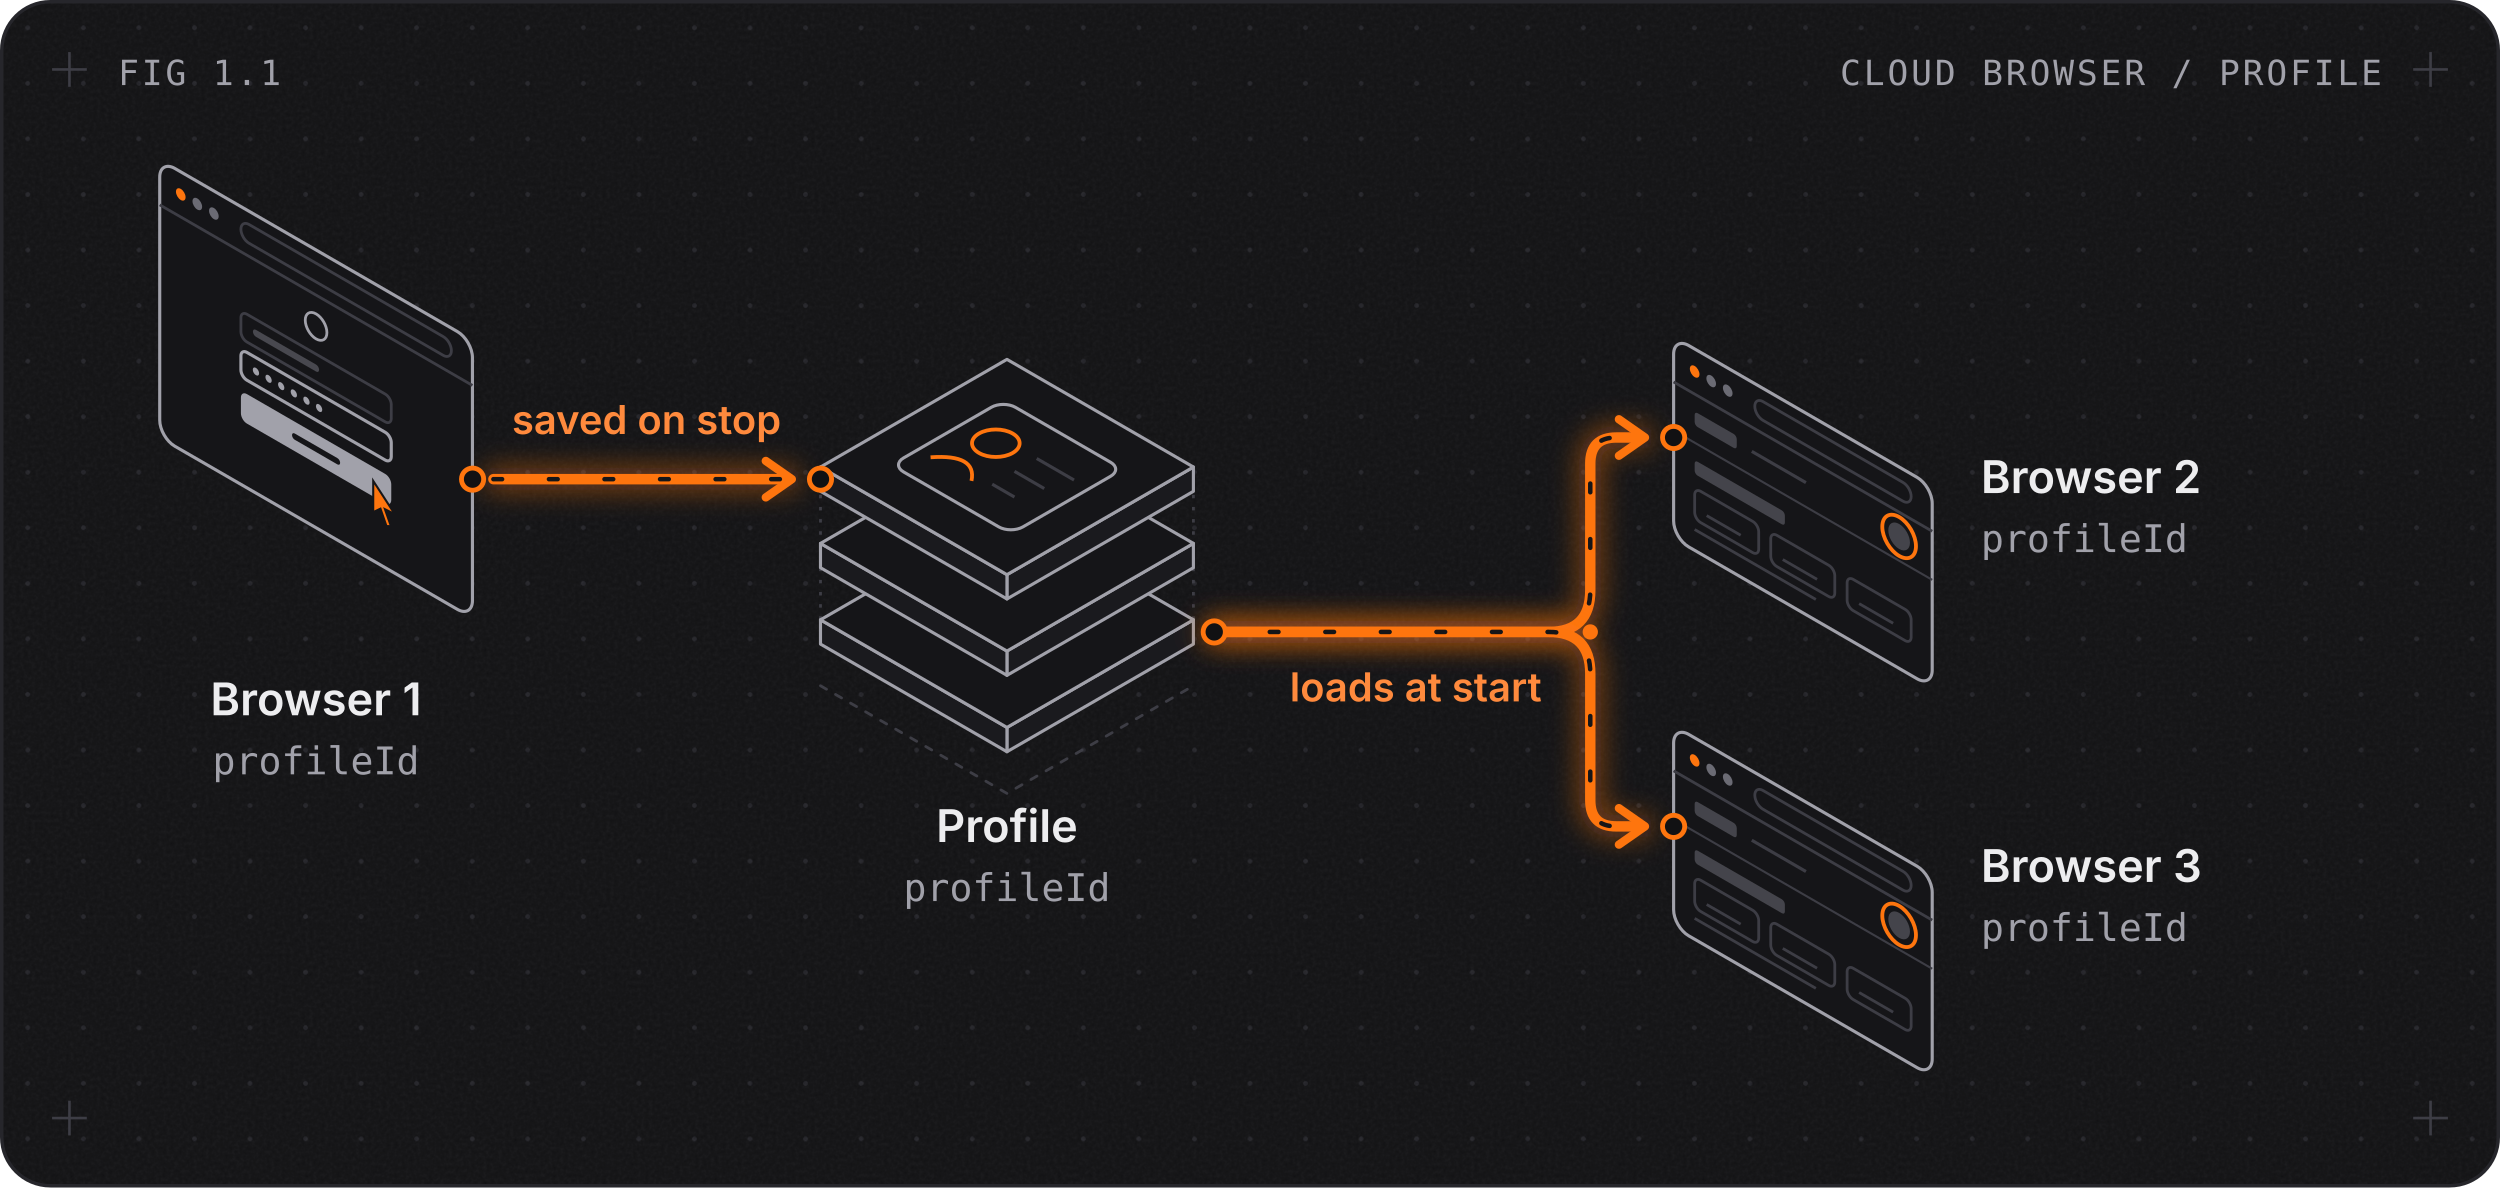
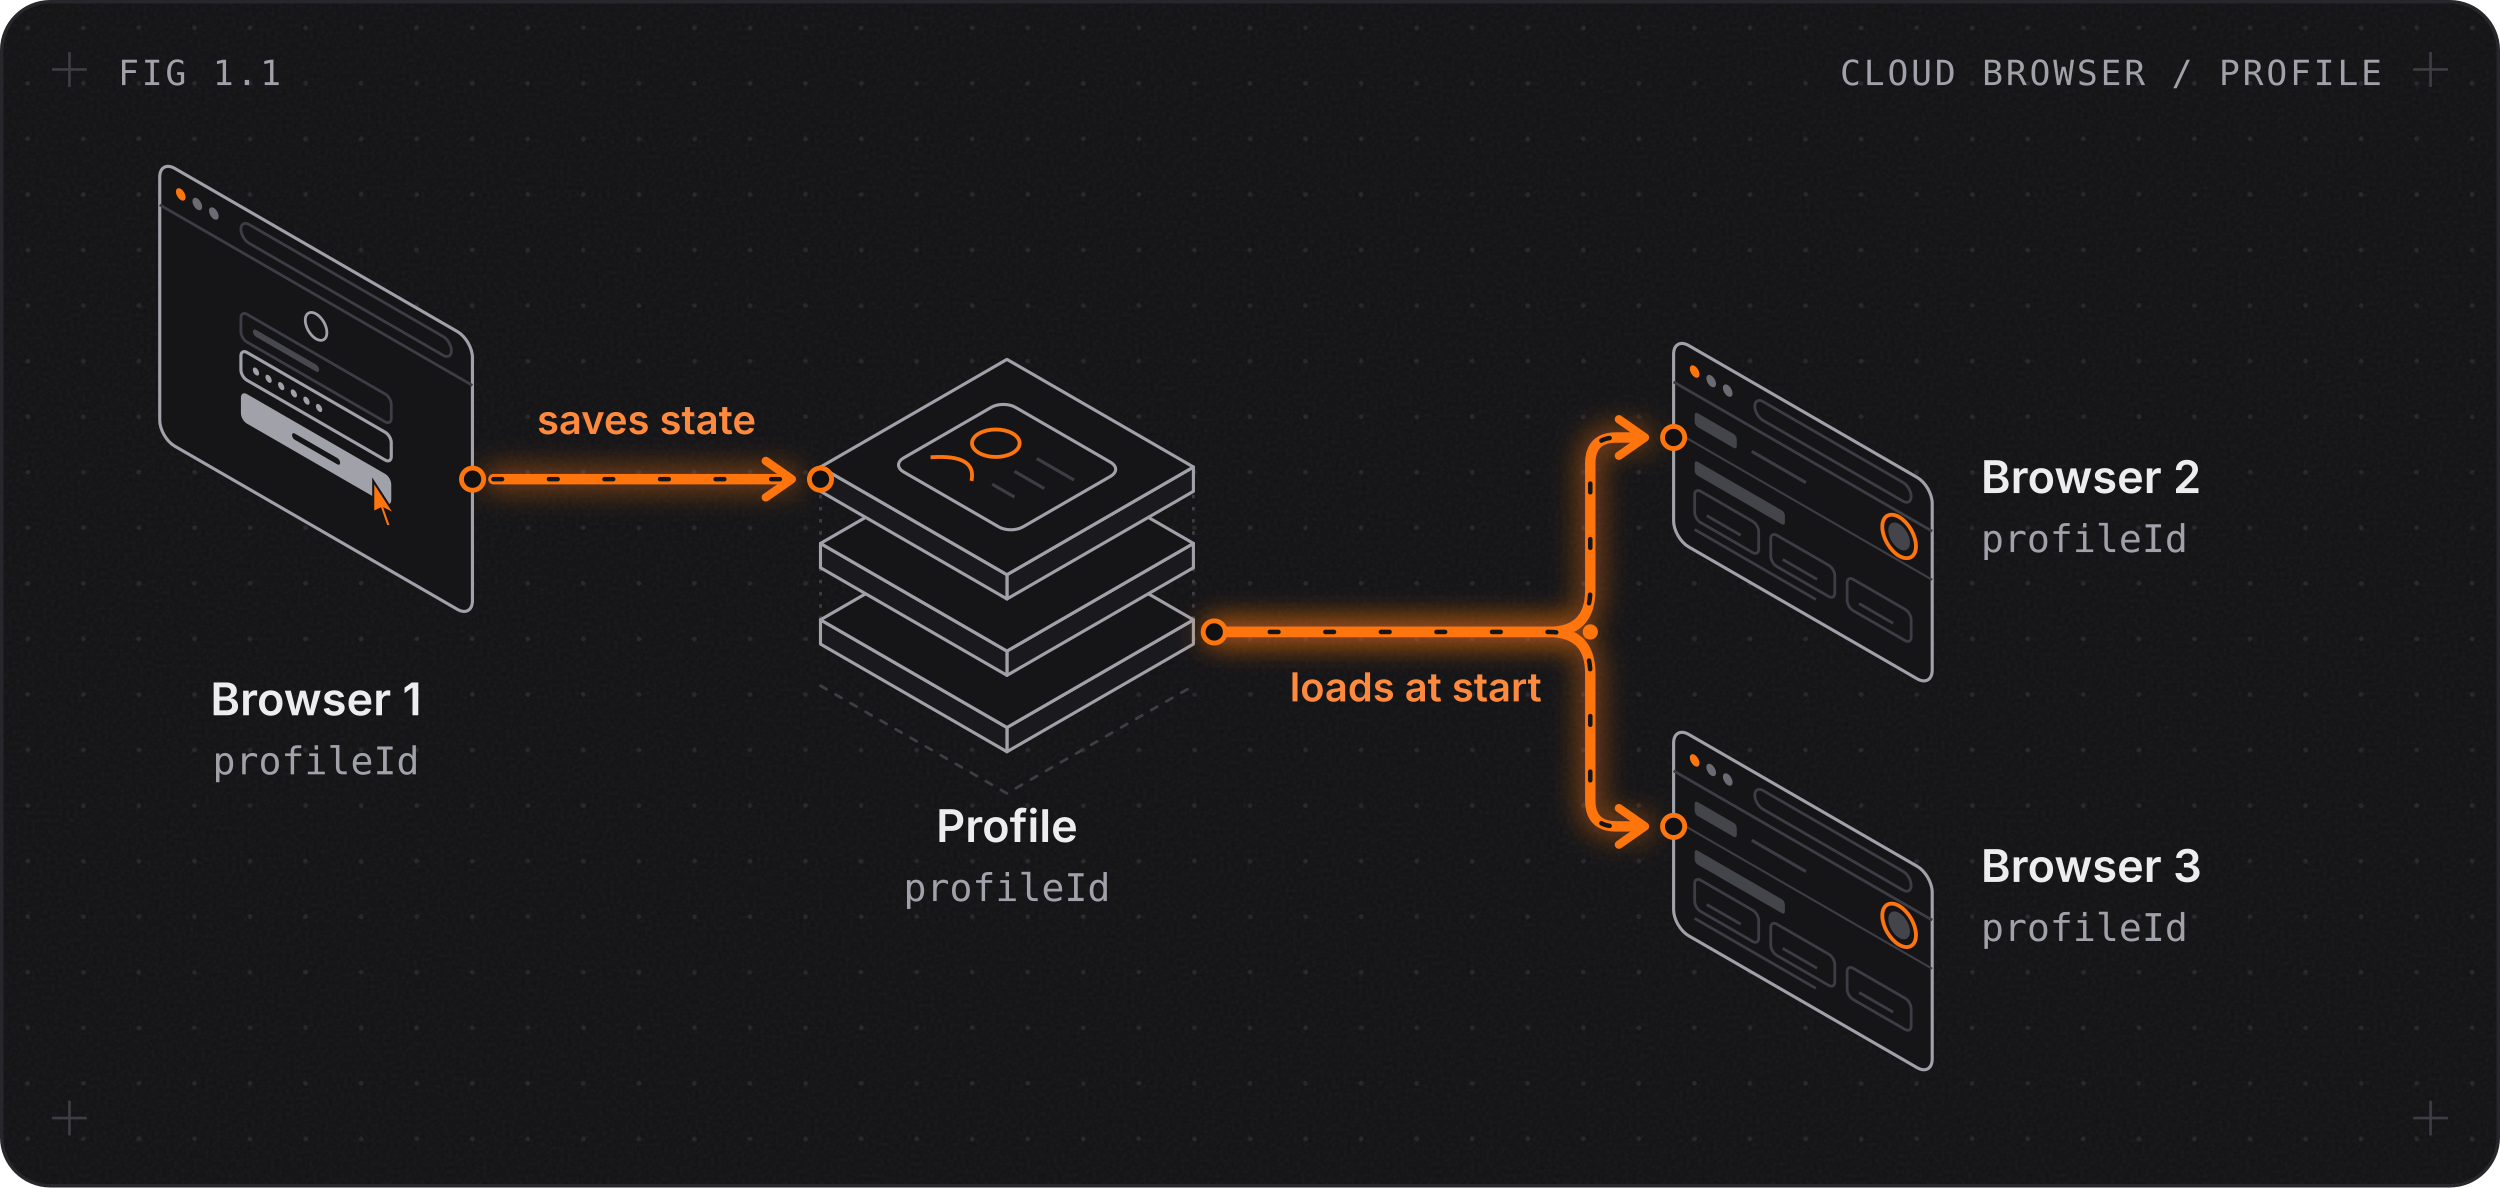
<svg xmlns="http://www.w3.org/2000/svg" viewBox="0 0 720 342" width="720" height="342" role="img" aria-labelledby="t d" fill="none">
  <style>.s{font-family:Geist, Inter, -apple-system, BlinkMacSystemFont, 'Segoe UI', Helvetica, Arial, sans-serif}.m{font-family:'Geist Mono', ui-monospace, SFMono-Regular, Menlo, monospace}text{font-kerning:normal}@keyframes flow{to{stroke-dashoffset:-16}}@keyframes cur{0%,100%{transform:translate(-14px,-9px)}14%,26%{transform:translate(0,0)}36%{transform:translate(-14px,-9px)}}@keyframes btn{0%,19%,25%,100%{fill-opacity:1}21%,23%{fill-opacity:.45}}@keyframes pks{0%,27%{stroke-opacity:0}31%,52%{stroke-opacity:1}56%,100%{stroke-opacity:0}}@keyframes pkl{0%,54%{stroke-opacity:0}58%,88%{stroke-opacity:1}92%,100%{stroke-opacity:0}}@keyframes wr{0%,36%{fill-opacity:0}46%,60%{fill-opacity:1}74%,100%{fill-opacity:0}}@keyframes ring{0%,4%{stroke-opacity:1}12%,60%{stroke-opacity:.2}68%,100%{stroke-opacity:1}}@media (prefers-reduced-motion:no-preference){.flow{animation:flow 1s linear infinite,pks 7s linear infinite}.load{animation:flow 1s linear infinite,pkl 7s linear infinite}.cur{animation:cur 7s ease-in-out infinite}.btn{animation:btn 7s linear infinite}.wr{animation:wr 7s ease-in-out infinite}.ring{animation:ring 7s ease-in-out infinite}.ring2{animation-delay:.25s}}</style>
  <defs>
    <pattern id="dots" width="16" height="16" patternUnits="userSpaceOnUse">
      <circle cx="8" cy="8" r="0.7" fill="#232328" />
    </pattern>
    <filter id="grain" x="0" y="0" width="100%" height="100%">
      <feTurbulence type="fractalNoise" baseFrequency="0.9" numOctaves="2" seed="7" stitchTiles="stitch" />
      <feColorMatrix values="0 0 0 0 0.5  0 0 0 0 0.5  0 0 0 0 0.5  0 0 0 0.07 0" />
    </filter>
    <clipPath id="card">
      <rect x="0.5" y="0.5" width="719" height="341" rx="14" />
    </clipPath>
    <filter id="glow" filterUnits="userSpaceOnUse" x="0" y="0" width="720" height="342">
      <feGaussianBlur stdDeviation="4" />
    </filter>
    <marker id="oh" viewBox="0 0 10 10" refX="6" refY="5" markerWidth="5" markerHeight="5" orient="auto" markerUnits="strokeWidth">
      <path d="M1.5 1.5 L6.5 5 L1.5 8.5" stroke="#FE750E" stroke-width="1.6" fill="none" stroke-linecap="round" stroke-linejoin="round" />
    </marker>
  </defs>
  <rect x="0.5" y="0.5" width="719" height="341" rx="14" fill="#111113" />
  <g clip-path="url(#card)">
    <rect width="720" height="342" fill="url(#dots)" />
    <rect width="720" height="342" filter="url(#grain)" />
  </g>
  <rect x="0.5" y="0.5" width="719" height="341" rx="14" fill="none" stroke="#26262B" />
  <path d="M15 20h10M20 15v10" stroke="#3D3D45" stroke-width="0.75" />
  <path d="M695 20h10M700 15v10" stroke="#3D3D45" stroke-width="0.75" />
  <path d="M15 322h10M20 317v10" stroke="#3D3D45" stroke-width="0.75" />
  <path d="M695 322h10M700 317v10" stroke="#3D3D45" stroke-width="0.75" />
  <text x="34.0" y="24.5" font-size="10" fill="#A1A1AA" letter-spacing="0.08em" class="m">FIG 1.1</text>
  <text x="686.0" y="24.5" font-size="10" fill="#A1A1AA" text-anchor="end" letter-spacing="0.08em" class="m">CLOUD BROWSER / PROFILE</text>
  <polyline points="236.3,197.5 290.0,228.5 343.7,197.5" stroke="#3D3D45" stroke-width="0.8" stroke-dasharray="2 3" stroke-linejoin="round" stroke-linecap="round" />
  <line x1="236.3" y1="185.5" x2="236.3" y2="134.5" stroke="#3D3D45" stroke-width="0.8" stroke-dasharray="1 2.5" />
  <line x1="290.0" y1="216.5" x2="290.0" y2="165.5" stroke="#3D3D45" stroke-width="0.8" stroke-dasharray="1 2.5" />
  <line x1="343.7" y1="185.5" x2="343.7" y2="134.5" stroke="#3D3D45" stroke-width="0.8" stroke-dasharray="1 2.5" />
  <polygon points="343.7,178.5 290.0,209.5 290.0,216.5 343.7,185.5" fill="#1A1A1E" stroke="#A1A1AA" stroke-width="0.9" stroke-linejoin="round" stroke-linecap="round" />
  <polygon points="236.3,178.5 290.0,209.5 290.0,216.5 236.3,185.5" fill="#1A1A1E" stroke="#A1A1AA" stroke-width="0.9" stroke-linejoin="round" stroke-linecap="round" />
  <polygon points="290.0,147.5 343.7,178.5 290.0,209.5 236.3,178.5" fill="#151518" stroke="#A1A1AA" stroke-width="0.9" stroke-linejoin="round" stroke-linecap="round" />
  <polygon points="343.7,156.5 290.0,187.5 290.0,194.5 343.7,163.5" fill="#1A1A1E" stroke="#A1A1AA" stroke-width="0.9" stroke-linejoin="round" stroke-linecap="round" />
  <polygon points="236.3,156.5 290.0,187.5 290.0,194.5 236.3,163.5" fill="#1A1A1E" stroke="#A1A1AA" stroke-width="0.9" stroke-linejoin="round" stroke-linecap="round" />
  <polygon points="290.0,125.5 343.7,156.5 290.0,187.5 236.3,156.5" fill="#151518" stroke="#A1A1AA" stroke-width="0.9" stroke-linejoin="round" stroke-linecap="round" />
  <polygon points="343.7,134.5 290.0,165.5 290.0,172.5 343.7,141.5" fill="#1A1A1E" stroke="#A1A1AA" stroke-width="0.9" stroke-linejoin="round" stroke-linecap="round" />
  <polygon points="236.3,134.5 290.0,165.5 290.0,172.5 236.3,141.5" fill="#1A1A1E" stroke="#A1A1AA" stroke-width="0.9" stroke-linejoin="round" stroke-linecap="round" />
  <polygon points="290.0,103.5 343.7,134.5 290.0,165.5 236.3,134.5" fill="#151518" stroke="#A1A1AA" stroke-width="0.9" stroke-linejoin="round" stroke-linecap="round" />
  <polygon class="wr" points="290.0,103.5 343.7,134.5 290.0,165.5 236.3,134.5" fill="#3A2214" fill-opacity="0" />
  <g transform="matrix(0.866,0.5,-0.866,0.5,290.0,103.5)">
    <rect x="11.2" y="12.4" width="39.7" height="37.2" rx="4" stroke="#A1A1AA" stroke-width="0.9" vector-effect="non-scaling-stroke" />
    <circle cx="22.3" cy="26.0" r="5.6" stroke="#FE750E" stroke-width="1.1" vector-effect="non-scaling-stroke" />
    <path d="M15.5 40.9 q6.8 -8.7 13.6 0" stroke="#FE750E" stroke-width="1.1" vector-effect="non-scaling-stroke" />
    <line x1="33.5" y1="23.6" x2="45.9" y2="23.6" stroke="#3D3D45" stroke-width="0.9" vector-effect="non-scaling-stroke" />
    <line x1="33.5" y1="31.0" x2="43.4" y2="31.0" stroke="#3D3D45" stroke-width="0.9" vector-effect="non-scaling-stroke" />
    <line x1="33.5" y1="38.4" x2="40.9" y2="38.4" stroke="#3D3D45" stroke-width="0.9" vector-effect="non-scaling-stroke" />
  </g>
  <path d="M142.1 138.0 H227.3" stroke="#FE750E" stroke-width="6" stroke-opacity="0.5" filter="url(#glow)" stroke-linejoin="round" stroke-linecap="round" />
  <path d="M142.1 138.0 H227.3" stroke="#FE750E" stroke-width="3" stroke-linejoin="round" stroke-linecap="round" marker-end="url(#oh)" />
  <path class="flow" d="M142.1 138.0 H227.3" stroke="#151518" stroke-width="1.3" stroke-dasharray="2.5 13.5" stroke-linecap="round" />
-   <text x="186.2" y="125.0" font-size="11.5" fill="#FF8A3D" font-weight="600" text-anchor="middle" class="s">saved on stop</text>
+   <text x="186.2" y="125.0" font-size="11.5" fill="#FF8A3D" font-weight="600" text-anchor="middle" class="s">saves state</text>
  <path d="M349.7 182.0 L446.0 182.0 Q458.0 182.0 458.0 170.0 L458.0 133.5 Q458.0 126.0 465.5 126.0 L473.0 126.0" stroke="#FE750E" stroke-width="6" stroke-opacity="0.5" filter="url(#glow)" stroke-linejoin="round" stroke-linecap="round" />
  <path d="M349.7 182.0 L446.0 182.0 Q458.0 182.0 458.0 170.0 L458.0 133.5 Q458.0 126.0 465.5 126.0 L473.0 126.0" stroke="#FE750E" stroke-width="3" stroke-linejoin="round" stroke-linecap="round" marker-end="url(#oh)" />
  <path class="load" d="M349.7 182.0 L446.0 182.0 Q458.0 182.0 458.0 170.0 L458.0 133.5 Q458.0 126.0 465.5 126.0 L473.0 126.0" stroke="#151518" stroke-width="1.3" stroke-dasharray="2.5 13.5" stroke-linecap="round" />
  <path d="M349.7 182.0 L446.0 182.0 Q458.0 182.0 458.0 194.0 L458.0 230.5 Q458.0 238.0 465.5 238.0 L473.0 238.0" stroke="#FE750E" stroke-width="6" stroke-opacity="0.5" filter="url(#glow)" stroke-linejoin="round" stroke-linecap="round" />
  <path d="M349.7 182.0 L446.0 182.0 Q458.0 182.0 458.0 194.0 L458.0 230.5 Q458.0 238.0 465.5 238.0 L473.0 238.0" stroke="#FE750E" stroke-width="3" stroke-linejoin="round" stroke-linecap="round" marker-end="url(#oh)" />
  <path class="load" d="M349.7 182.0 L446.0 182.0 Q458.0 182.0 458.0 194.0 L458.0 230.5 Q458.0 238.0 465.5 238.0 L473.0 238.0" stroke="#151518" stroke-width="1.3" stroke-dasharray="2.5 13.5" stroke-linecap="round" />
  <circle cx="458" cy="182.0" r="2.2" fill="#FE750E" />
  <text x="444.0" y="202.0" font-size="11.5" fill="#FF8A3D" font-weight="600" text-anchor="end" class="s">loads at start</text>
  <g transform="matrix(0.866,0.5,0,1,46.0,126.0)">
    <rect x="0" y="-80" width="104" height="80" rx="5" fill="#151518" stroke="#A1A1AA" stroke-width="0.9" vector-effect="non-scaling-stroke" />
    <line x1="0" y1="-67" x2="104" y2="-67" stroke="#3D3D45" stroke-width="0.8" vector-effect="non-scaling-stroke" />
    <circle cx="7.0" cy="-73.5" r="1.6" fill="#FE750E" />
    <circle cx="12.5" cy="-73.5" r="1.6" fill="#6B6B74" />
    <circle cx="18.0" cy="-73.5" r="1.6" fill="#6B6B74" />
    <rect x="27" y="-76.2" width="70" height="5.4" rx="2.7" stroke="#3D3D45" stroke-width="0.8" vector-effect="non-scaling-stroke" />
    <circle cx="52.0" cy="-58" r="3.6" stroke="#A1A1AA" stroke-width="0.8" vector-effect="non-scaling-stroke" />
    <rect x="27.0" y="-50" width="50" height="8" rx="2" stroke="#3D3D45" stroke-width="0.8" vector-effect="non-scaling-stroke" />
    <rect x="31.0" y="-47" width="22" height="2" rx="1" fill="#6B6B74" fill-opacity=".6" />
    <rect x="27.0" y="-39" width="50" height="8" rx="2" stroke="#A1A1AA" stroke-width="0.9" vector-effect="non-scaling-stroke" />
    <circle cx="32.0" cy="-35" r="1.05" fill="#A1A1AA" />
    <circle cx="36.2" cy="-35" r="1.05" fill="#A1A1AA" />
    <circle cx="40.4" cy="-35" r="1.05" fill="#A1A1AA" />
    <circle cx="44.6" cy="-35" r="1.05" fill="#A1A1AA" />
    <circle cx="48.8" cy="-35" r="1.05" fill="#A1A1AA" />
    <circle cx="53.0" cy="-35" r="1.05" fill="#A1A1AA" />
    <rect class="btn" x="27.0" y="-27" width="50" height="8.5" rx="2" fill="#A1A1AA" />
    <rect x="44.0" y="-23.6" width="16" height="1.8" rx=".9" fill="#151518" />
    <path class="cur" d="M71.0 -23 l0 9 l2.4 -2.2 l2 4 l1.5 -0.7 l-2 -3.9 l3.3 -0.2z" fill="#FE750E" stroke="#151518" stroke-width="0.6" vector-effect="non-scaling-stroke" />
  </g>
  <g transform="matrix(0.866,0.5,0,1,482.0,155.0)">
    <rect x="0" y="-58" width="86" height="58" rx="5" fill="#151518" stroke="#A1A1AA" stroke-width="0.9" vector-effect="non-scaling-stroke" />
    <line x1="0" y1="-45" x2="86" y2="-45" stroke="#3D3D45" stroke-width="0.8" vector-effect="non-scaling-stroke" />
    <circle cx="7.0" cy="-51.5" r="1.6" fill="#FE750E" />
    <circle cx="12.5" cy="-51.5" r="1.6" fill="#6B6B74" />
    <circle cx="18.0" cy="-51.5" r="1.6" fill="#6B6B74" />
    <rect x="27" y="-54.2" width="52" height="5.4" rx="2.7" stroke="#3D3D45" stroke-width="0.8" vector-effect="non-scaling-stroke" />
    <rect x="7" y="-40" width="14" height="4" rx="1" fill="#6B6B74" fill-opacity=".55" />
    <line x1="26" y1="-38" x2="44" y2="-38" stroke="#3D3D45" stroke-width="0.9" vector-effect="non-scaling-stroke" />
    <circle cx="75" cy="-38" r="3.6" fill="#6B6B74" fill-opacity=".55" />
    <circle class="ring " cx="75" cy="-38" r="5.6" stroke="#FE750E" stroke-width="1.1" vector-effect="non-scaling-stroke" />
    <line x1="0" y1="-31" x2="86" y2="-31" stroke="#3D3D45" stroke-width="0.6" vector-effect="non-scaling-stroke" />
    <rect x="7" y="-26" width="30" height="4" rx="1" fill="#6B6B74" fill-opacity=".55" />
    <rect x="7.0" y="-18" width="21.3" height="9.0" rx="2" stroke="#3D3D45" stroke-width="0.8" vector-effect="non-scaling-stroke" />
    <line x1="11.0" y1="-12" x2="22.3" y2="-12" stroke="#3D3D45" stroke-width="0.8" vector-effect="non-scaling-stroke" />
    <rect x="32.3" y="-18" width="21.3" height="9.0" rx="2" stroke="#3D3D45" stroke-width="0.8" vector-effect="non-scaling-stroke" />
    <line x1="36.3" y1="-12" x2="47.7" y2="-12" stroke="#3D3D45" stroke-width="0.8" vector-effect="non-scaling-stroke" />
    <rect x="57.7" y="-18" width="21.3" height="9.0" rx="2" stroke="#3D3D45" stroke-width="0.8" vector-effect="non-scaling-stroke" />
    <line x1="61.7" y1="-12" x2="73.0" y2="-12" stroke="#3D3D45" stroke-width="0.8" vector-effect="non-scaling-stroke" />
    <line x1="7" y1="-6" x2="47.3" y2="-6" stroke="#3D3D45" stroke-width="0.8" vector-effect="non-scaling-stroke" />
  </g>
  <g transform="matrix(0.866,0.5,0,1,482.0,267.0)">
    <rect x="0" y="-58" width="86" height="58" rx="5" fill="#151518" stroke="#A1A1AA" stroke-width="0.9" vector-effect="non-scaling-stroke" />
    <line x1="0" y1="-45" x2="86" y2="-45" stroke="#3D3D45" stroke-width="0.8" vector-effect="non-scaling-stroke" />
    <circle cx="7.0" cy="-51.5" r="1.6" fill="#FE750E" />
    <circle cx="12.5" cy="-51.5" r="1.6" fill="#6B6B74" />
    <circle cx="18.0" cy="-51.5" r="1.6" fill="#6B6B74" />
    <rect x="27" y="-54.2" width="52" height="5.4" rx="2.7" stroke="#3D3D45" stroke-width="0.8" vector-effect="non-scaling-stroke" />
    <rect x="7" y="-40" width="14" height="4" rx="1" fill="#6B6B74" fill-opacity=".55" />
    <line x1="26" y1="-38" x2="44" y2="-38" stroke="#3D3D45" stroke-width="0.9" vector-effect="non-scaling-stroke" />
    <circle cx="75" cy="-38" r="3.6" fill="#6B6B74" fill-opacity=".55" />
    <circle class="ring ring2" cx="75" cy="-38" r="5.6" stroke="#FE750E" stroke-width="1.1" vector-effect="non-scaling-stroke" />
    <line x1="0" y1="-31" x2="86" y2="-31" stroke="#3D3D45" stroke-width="0.6" vector-effect="non-scaling-stroke" />
    <rect x="7" y="-26" width="30" height="4" rx="1" fill="#6B6B74" fill-opacity=".55" />
    <rect x="7.0" y="-18" width="21.3" height="9.0" rx="2" stroke="#3D3D45" stroke-width="0.8" vector-effect="non-scaling-stroke" />
    <line x1="11.0" y1="-12" x2="22.3" y2="-12" stroke="#3D3D45" stroke-width="0.8" vector-effect="non-scaling-stroke" />
    <rect x="32.3" y="-18" width="21.3" height="9.0" rx="2" stroke="#3D3D45" stroke-width="0.8" vector-effect="non-scaling-stroke" />
    <line x1="36.3" y1="-12" x2="47.7" y2="-12" stroke="#3D3D45" stroke-width="0.8" vector-effect="non-scaling-stroke" />
    <rect x="57.7" y="-18" width="21.3" height="9.0" rx="2" stroke="#3D3D45" stroke-width="0.8" vector-effect="non-scaling-stroke" />
    <line x1="61.7" y1="-12" x2="73.0" y2="-12" stroke="#3D3D45" stroke-width="0.8" vector-effect="non-scaling-stroke" />
    <line x1="7" y1="-6" x2="47.3" y2="-6" stroke="#3D3D45" stroke-width="0.8" vector-effect="non-scaling-stroke" />
  </g>
  <circle cx="136.1" cy="138.0" r="3.2" fill="#111113" stroke="#FE750E" stroke-width="1.4" />
  <circle cx="482.0" cy="126.0" r="3.2" fill="#111113" stroke="#FE750E" stroke-width="1.4" />
  <circle cx="482.0" cy="238.0" r="3.2" fill="#111113" stroke="#FE750E" stroke-width="1.4" />
  <circle cx="236.3" cy="138.0" r="3.2" fill="#111113" stroke="#FE750E" stroke-width="1.4" />
  <circle cx="349.7" cy="182.0" r="3.2" fill="#111113" stroke="#FE750E" stroke-width="1.4" />
  <text x="91.0" y="206.0" font-size="13" fill="#EDEDEF" font-weight="600" text-anchor="middle" class="s">Browser 1</text>
  <text x="91.0" y="223.0" font-size="11" fill="#A1A1AA" text-anchor="middle" class="m">profileId</text>
  <text x="290.0" y="242.5" font-size="13" fill="#EDEDEF" font-weight="600" text-anchor="middle" class="s">Profile</text>
  <text x="290.0" y="259.5" font-size="11" fill="#A1A1AA" text-anchor="middle" class="m">profileId</text>
  <text x="570.5" y="142.0" font-size="13" fill="#EDEDEF" font-weight="600" class="s">Browser 2</text>
  <text x="570.5" y="159.0" font-size="11" fill="#A1A1AA" class="m">profileId</text>
  <text x="570.5" y="254.0" font-size="13" fill="#EDEDEF" font-weight="600" class="s">Browser 3</text>
  <text x="570.5" y="271.0" font-size="11" fill="#A1A1AA" class="m">profileId</text>
</svg>
